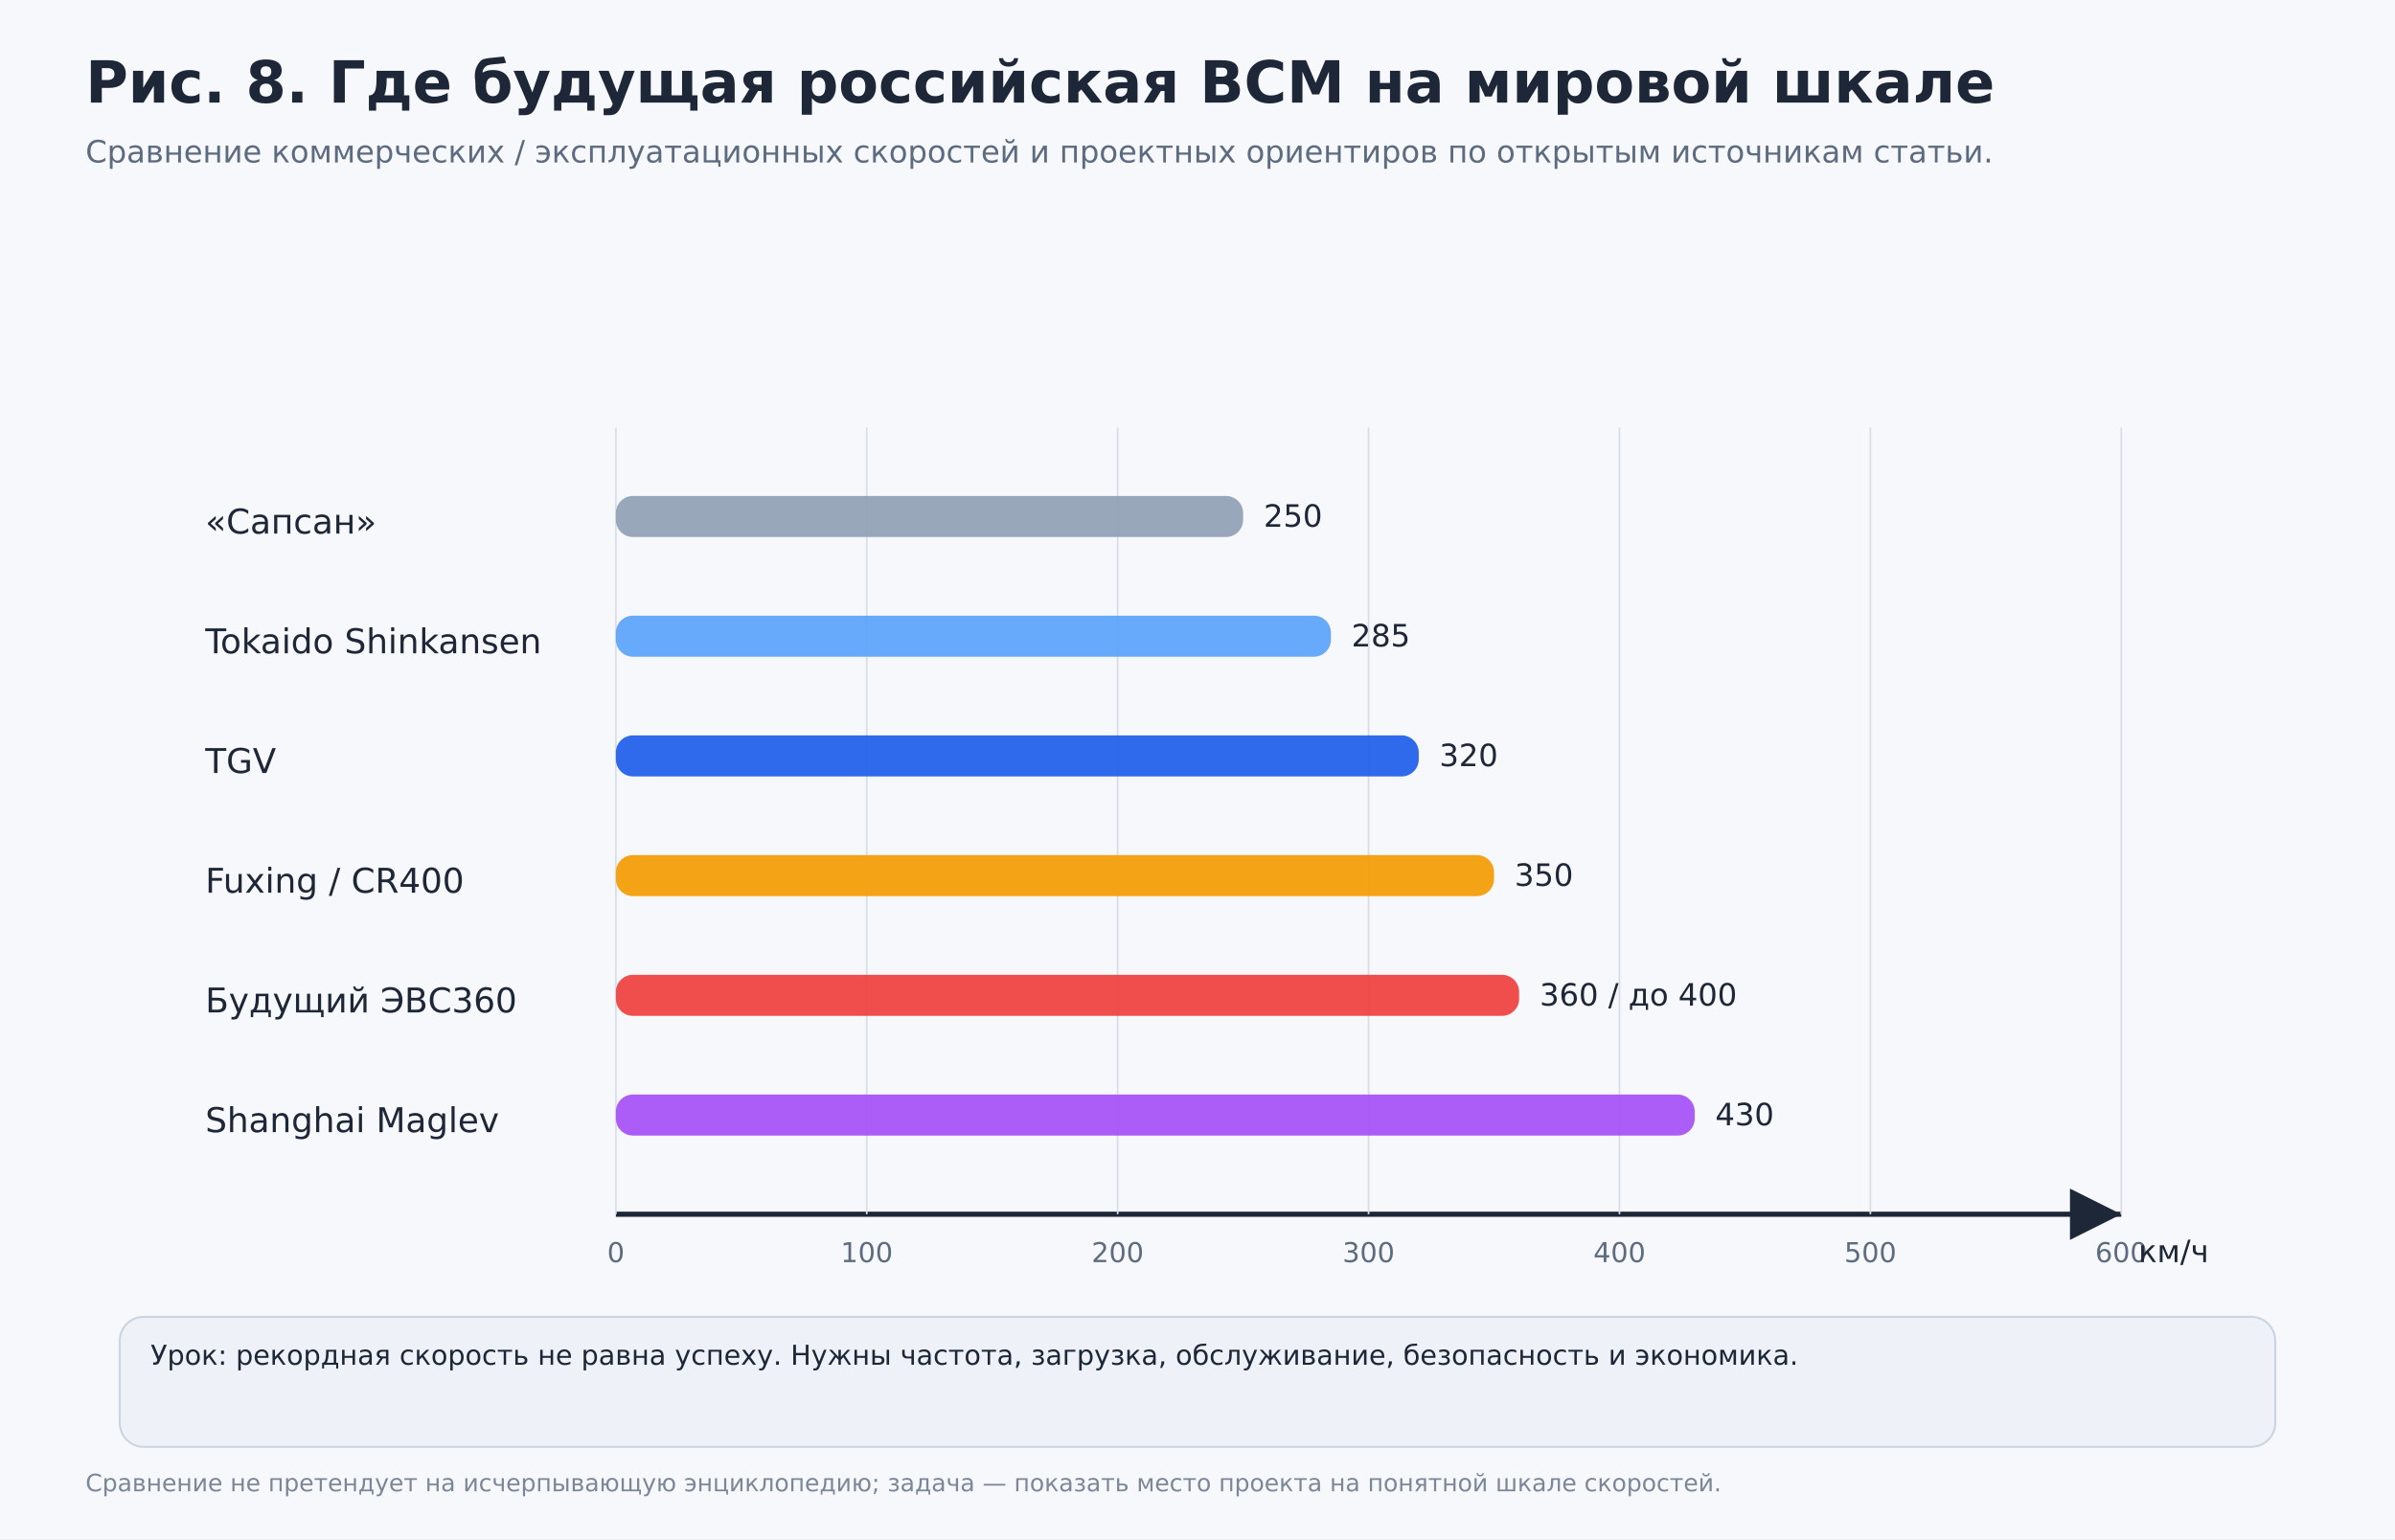
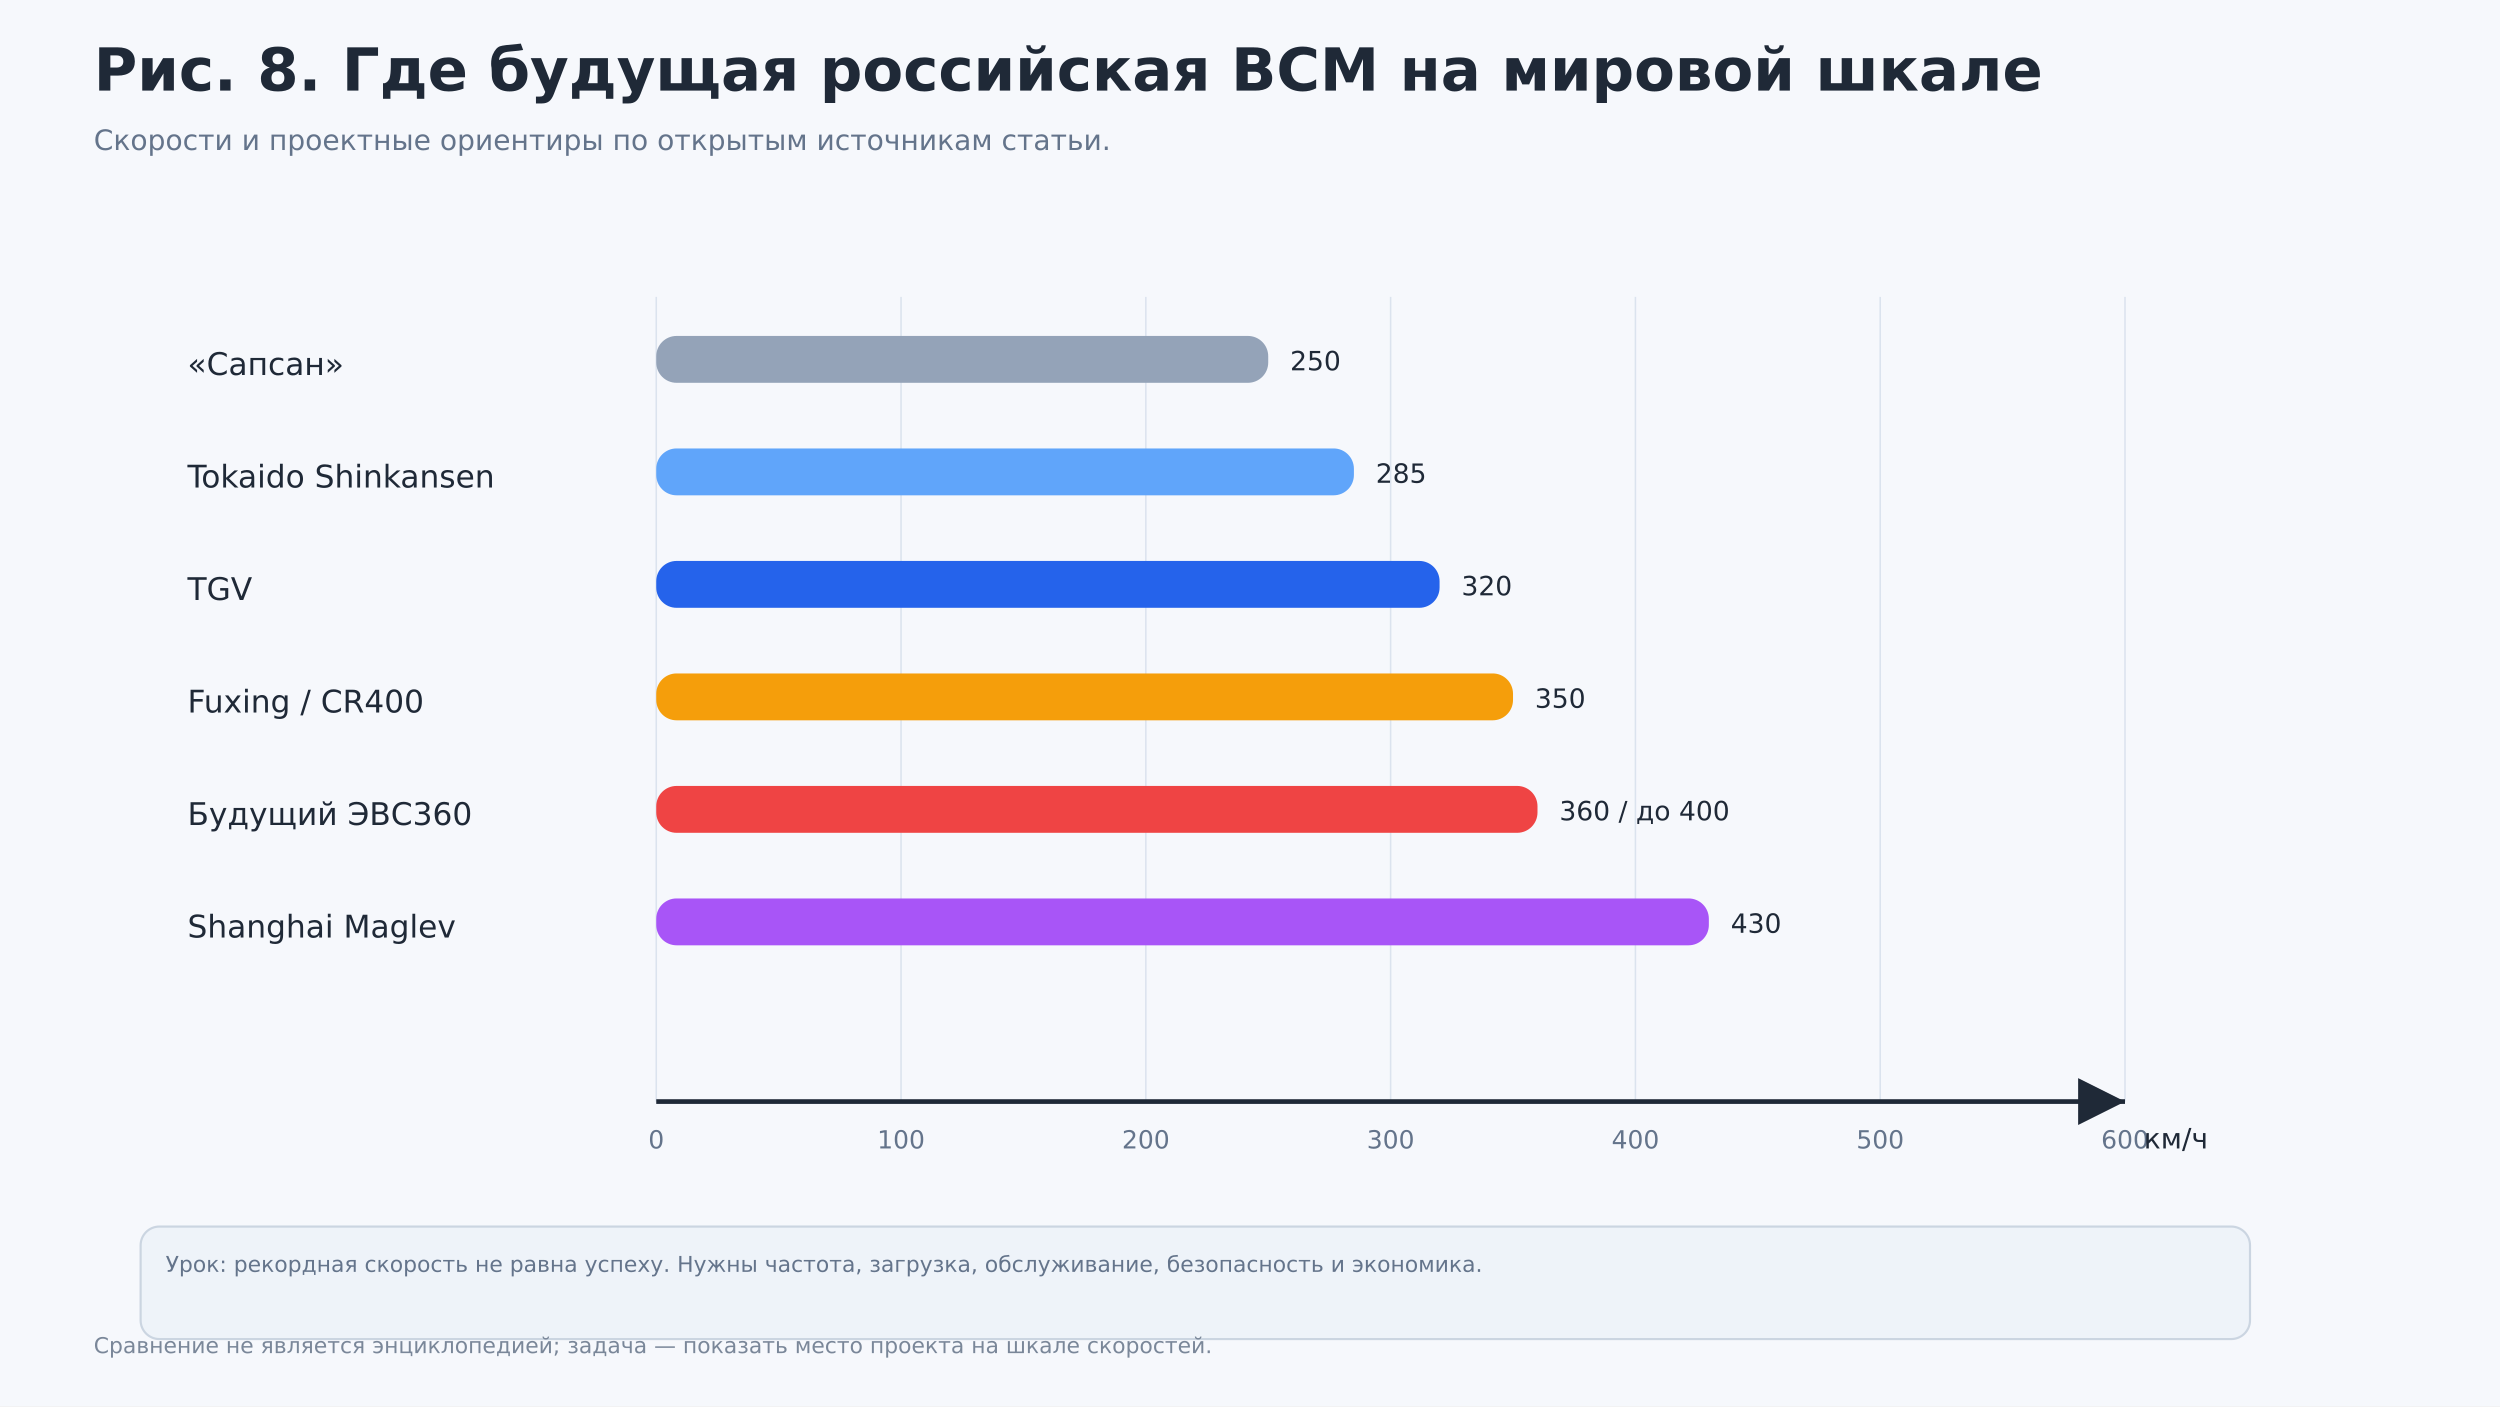
- <svg xmlns="http://www.w3.org/2000/svg" baseProfile="full" height="900" version="1.1" viewBox="0 0 1400 900" width="1400">
+ <svg xmlns="http://www.w3.org/2000/svg" baseProfile="full" height="900" version="1.1" viewBox="0 0 1600 900" width="1600">
  <defs>
    <marker id="arrow" markerHeight="10" markerWidth="10" orient="auto" refX="10" refY="5">
-       <path d="M 0 0 L 10 5 L 0 10 z" fill="#1d2737" />
+       <path d="M 0 0 L 10 5 L 0 10 z" fill="#1f2937" />
    </marker>
    <marker id="arrow_white" markerHeight="10" markerWidth="10" orient="auto" refX="10" refY="5">
-       <path d="M 0 0 L 10 5 L 0 10 z" fill="white" />
+       <path d="M 0 0 L 10 5 L 0 10 z" fill="#ffffff" />
    </marker>
-     <marker id="dot" markerHeight="8" markerWidth="8" orient="auto" refX="4" refY="4">
-       <circle cx="4" cy="4" fill="#1d2737" r="3" />
+     <marker id="arrow_red" markerHeight="10" markerWidth="10" orient="auto" refX="10" refY="5">
+       <path d="M 0 0 L 10 5 L 0 10 z" fill="#ef4444" />
+     </marker>
+     <marker id="arrow_blue" markerHeight="10" markerWidth="10" orient="auto" refX="10" refY="5">
+       <path d="M 0 0 L 10 5 L 0 10 z" fill="#2563eb" />
+     </marker>
+     <marker id="arrow_green" markerHeight="10" markerWidth="10" orient="auto" refX="10" refY="5">
+       <path d="M 0 0 L 10 5 L 0 10 z" fill="#22c55e" />
    </marker>
  </defs>
-   <rect fill="#f7f8fb" height="900" width="1400" x="0" y="0" />
-   <text fill="#1d2737" font-family="DejaVu Sans, Arial, sans-serif" font-size="34" font-weight="700" x="50" y="60">Рис. 8. Где будущая российская ВСМ на мировой шкале</text>
-   <text fill="#5c6b80" font-family="DejaVu Sans, Arial, sans-serif" font-size="18" x="50" y="95">Сравнение коммерческих / эксплуатационных скоростей и проектных ориентиров по открытым источникам статьи.</text>
-   <line marker-end="url(#arrow)" stroke="#1d2737" stroke-width="3" x1="360" x2="1240" y1="710" y2="710" />
-   <line stroke="#d7dee8" stroke-width="1" x1="360.0" x2="360.0" y1="250" y2="710" />
-   <text fill="#5c6b80" font-family="DejaVu Sans, Arial, sans-serif" font-size="16" text-anchor="middle" x="360.0" y="738">0</text>
-   <line stroke="#d7dee8" stroke-width="1" x1="506.667" x2="506.667" y1="250" y2="710" />
-   <text fill="#5c6b80" font-family="DejaVu Sans, Arial, sans-serif" font-size="16" text-anchor="middle" x="506.667" y="738">100</text>
-   <line stroke="#d7dee8" stroke-width="1" x1="653.333" x2="653.333" y1="250" y2="710" />
-   <text fill="#5c6b80" font-family="DejaVu Sans, Arial, sans-serif" font-size="16" text-anchor="middle" x="653.333" y="738">200</text>
-   <line stroke="#d7dee8" stroke-width="1" x1="800.0" x2="800.0" y1="250" y2="710" />
-   <text fill="#5c6b80" font-family="DejaVu Sans, Arial, sans-serif" font-size="16" text-anchor="middle" x="800.0" y="738">300</text>
-   <line stroke="#d7dee8" stroke-width="1" x1="946.667" x2="946.667" y1="250" y2="710" />
-   <text fill="#5c6b80" font-family="DejaVu Sans, Arial, sans-serif" font-size="16" text-anchor="middle" x="946.667" y="738">400</text>
-   <line stroke="#d7dee8" stroke-width="1" x1="1093.333" x2="1093.333" y1="250" y2="710" />
-   <text fill="#5c6b80" font-family="DejaVu Sans, Arial, sans-serif" font-size="16" text-anchor="middle" x="1093.333" y="738">500</text>
-   <line stroke="#d7dee8" stroke-width="1" x1="1240.0" x2="1240.0" y1="250" y2="710" />
-   <text fill="#5c6b80" font-family="DejaVu Sans, Arial, sans-serif" font-size="16" text-anchor="middle" x="1240.0" y="738">600</text>
-   <text fill="#1d2737" font-family="DejaVu Sans, Arial, sans-serif" font-size="18" x="1250" y="738">км/ч</text>
-   <text fill="#1d2737" font-family="DejaVu Sans, Arial, sans-serif" font-size="20" x="120" y="312">«Сапсан»</text>
-   <rect fill="#94a3b8" height="24" opacity="0.95" rx="10" ry="10" width="366.667" x="360" y="290" />
-   <text fill="#1d2737" font-family="DejaVu Sans, Arial, sans-serif" font-size="18" x="738.667" y="308">250</text>
-   <text fill="#1d2737" font-family="DejaVu Sans, Arial, sans-serif" font-size="20" x="120" y="382">Tokaido Shinkansen</text>
-   <rect fill="#60a5fa" height="24" opacity="0.95" rx="10" ry="10" width="418.0" x="360" y="360" />
-   <text fill="#1d2737" font-family="DejaVu Sans, Arial, sans-serif" font-size="18" x="790.0" y="378">285</text>
-   <text fill="#1d2737" font-family="DejaVu Sans, Arial, sans-serif" font-size="20" x="120" y="452">TGV</text>
-   <rect fill="#2563eb" height="24" opacity="0.95" rx="10" ry="10" width="469.333" x="360" y="430" />
-   <text fill="#1d2737" font-family="DejaVu Sans, Arial, sans-serif" font-size="18" x="841.333" y="448">320</text>
-   <text fill="#1d2737" font-family="DejaVu Sans, Arial, sans-serif" font-size="20" x="120" y="522">Fuxing / CR400</text>
-   <rect fill="#f59e0b" height="24" opacity="0.95" rx="10" ry="10" width="513.333" x="360" y="500" />
-   <text fill="#1d2737" font-family="DejaVu Sans, Arial, sans-serif" font-size="18" x="885.333" y="518">350</text>
-   <text fill="#1d2737" font-family="DejaVu Sans, Arial, sans-serif" font-size="20" x="120" y="592">Будущий ЭВС360</text>
-   <rect fill="#ef4444" height="24" opacity="0.95" rx="10" ry="10" width="528.0" x="360" y="570" />
-   <text fill="#1d2737" font-family="DejaVu Sans, Arial, sans-serif" font-size="18" x="900.0" y="588">360 / до 400</text>
-   <text fill="#1d2737" font-family="DejaVu Sans, Arial, sans-serif" font-size="20" x="120" y="662">Shanghai Maglev</text>
-   <rect fill="#a855f7" height="24" opacity="0.95" rx="10" ry="10" width="630.667" x="360" y="640" />
-   <text fill="#1d2737" font-family="DejaVu Sans, Arial, sans-serif" font-size="18" x="1002.667" y="658">430</text>
-   <rect fill="#eef2f8" height="76" rx="14" ry="14" stroke="#cbd5e1" stroke-width="1.2" width="1260" x="70" y="770" />
-   <text fill="#1d2737" font-family="DejaVu Sans, Arial, sans-serif" font-size="16" x="88" y="798">Урок: рекордная скорость не равна успеху. Нужны частота, загрузка, обслуживание, безопасность и экономика.</text>
-   <text fill="#7b8799" font-family="DejaVu Sans, Arial, sans-serif" font-size="14" x="50" y="872">Сравнение не претендует на исчерпывающую энциклопедию; задача — показать место проекта на понятной шкале скоростей.</text>
+   <rect fill="#f6f8fc" height="900" width="1600" x="0" y="0" />
+   <text fill="#1f2937" font-family="DejaVu Sans, Arial, sans-serif" font-size="38" font-weight="700" text-anchor="start" x="60" y="58">Рис. 8. Где будущая российская ВСМ на мировой шкале</text>
+   <text fill="#64748b" font-family="DejaVu Sans, Arial, sans-serif" font-size="18" font-weight="normal" text-anchor="start" x="60" y="96">Скорости и проектные ориентиры по открытым источникам статьи.</text>
+   <line stroke="#dbe3ee" stroke-width="1" x1="420.0" x2="420.0" y1="190" y2="705" />
+   <text fill="#64748b" font-family="DejaVu Sans, Arial, sans-serif" font-size="16" text-anchor="middle" x="420.0" y="735">0</text>
+   <line stroke="#dbe3ee" stroke-width="1" x1="576.667" x2="576.667" y1="190" y2="705" />
+   <text fill="#64748b" font-family="DejaVu Sans, Arial, sans-serif" font-size="16" text-anchor="middle" x="576.667" y="735">100</text>
+   <line stroke="#dbe3ee" stroke-width="1" x1="733.333" x2="733.333" y1="190" y2="705" />
+   <text fill="#64748b" font-family="DejaVu Sans, Arial, sans-serif" font-size="16" text-anchor="middle" x="733.333" y="735">200</text>
+   <line stroke="#dbe3ee" stroke-width="1" x1="890.0" x2="890.0" y1="190" y2="705" />
+   <text fill="#64748b" font-family="DejaVu Sans, Arial, sans-serif" font-size="16" text-anchor="middle" x="890.0" y="735">300</text>
+   <line stroke="#dbe3ee" stroke-width="1" x1="1046.667" x2="1046.667" y1="190" y2="705" />
+   <text fill="#64748b" font-family="DejaVu Sans, Arial, sans-serif" font-size="16" text-anchor="middle" x="1046.667" y="735">400</text>
+   <line stroke="#dbe3ee" stroke-width="1" x1="1203.333" x2="1203.333" y1="190" y2="705" />
+   <text fill="#64748b" font-family="DejaVu Sans, Arial, sans-serif" font-size="16" text-anchor="middle" x="1203.333" y="735">500</text>
+   <line stroke="#dbe3ee" stroke-width="1" x1="1360.0" x2="1360.0" y1="190" y2="705" />
+   <text fill="#64748b" font-family="DejaVu Sans, Arial, sans-serif" font-size="16" text-anchor="middle" x="1360.0" y="735">600</text>
+   <line marker-end="url(#arrow)" stroke="#1f2937" stroke-width="3" x1="420" x2="1360" y1="705" y2="705" />
+   <text fill="#1f2937" font-family="DejaVu Sans, Arial, sans-serif" font-size="18" x="1372" y="735">км/ч</text>
+   <text fill="#1f2937" font-family="DejaVu Sans, Arial, sans-serif" font-size="20" x="120" y="240">«Сапсан»</text>
+   <rect fill="#94a3b8" height="30" rx="13" ry="13" width="391.667" x="420" y="215" />
+   <text fill="#1f2937" font-family="DejaVu Sans, Arial, sans-serif" font-size="17" x="825.667" y="237">250</text>
+   <text fill="#1f2937" font-family="DejaVu Sans, Arial, sans-serif" font-size="20" x="120" y="312">Tokaido Shinkansen</text>
+   <rect fill="#60a5fa" height="30" rx="13" ry="13" width="446.5" x="420" y="287" />
+   <text fill="#1f2937" font-family="DejaVu Sans, Arial, sans-serif" font-size="17" x="880.5" y="309">285</text>
+   <text fill="#1f2937" font-family="DejaVu Sans, Arial, sans-serif" font-size="20" x="120" y="384">TGV</text>
+   <rect fill="#2563eb" height="30" rx="13" ry="13" width="501.333" x="420" y="359" />
+   <text fill="#1f2937" font-family="DejaVu Sans, Arial, sans-serif" font-size="17" x="935.333" y="381">320</text>
+   <text fill="#1f2937" font-family="DejaVu Sans, Arial, sans-serif" font-size="20" x="120" y="456">Fuxing / CR400</text>
+   <rect fill="#f59e0b" height="30" rx="13" ry="13" width="548.333" x="420" y="431" />
+   <text fill="#1f2937" font-family="DejaVu Sans, Arial, sans-serif" font-size="17" x="982.333" y="453">350</text>
+   <text fill="#1f2937" font-family="DejaVu Sans, Arial, sans-serif" font-size="20" x="120" y="528">Будущий ЭВС360</text>
+   <rect fill="#ef4444" height="30" rx="13" ry="13" width="564.0" x="420" y="503" />
+   <text fill="#1f2937" font-family="DejaVu Sans, Arial, sans-serif" font-size="17" x="998.0" y="525">360 / до 400</text>
+   <text fill="#1f2937" font-family="DejaVu Sans, Arial, sans-serif" font-size="20" x="120" y="600">Shanghai Maglev</text>
+   <rect fill="#a855f7" height="30" rx="13" ry="13" width="673.667" x="420" y="575" />
+   <text fill="#1f2937" font-family="DejaVu Sans, Arial, sans-serif" font-size="17" x="1107.667" y="597">430</text>
+   <rect fill="#eef3f9" height="72" rx="12" ry="12" stroke="#cbd5e1" stroke-width="1.4" width="1350" x="90" y="785" />
+   <text fill="#64748b" font-family="DejaVu Sans, Arial, sans-serif" font-size="14" font-weight="normal" text-anchor="start" x="106" y="814">Урок: рекордная скорость не равна успеху. Нужны частота, загрузка, обслуживание, безопасность и экономика.</text>
+   <text fill="#7a8799" font-family="DejaVu Sans, Arial, sans-serif" font-size="14" font-weight="normal" text-anchor="start" x="60" y="866">Сравнение не является энциклопедией; задача — показать место проекта на шкале скоростей.</text>
</svg>
